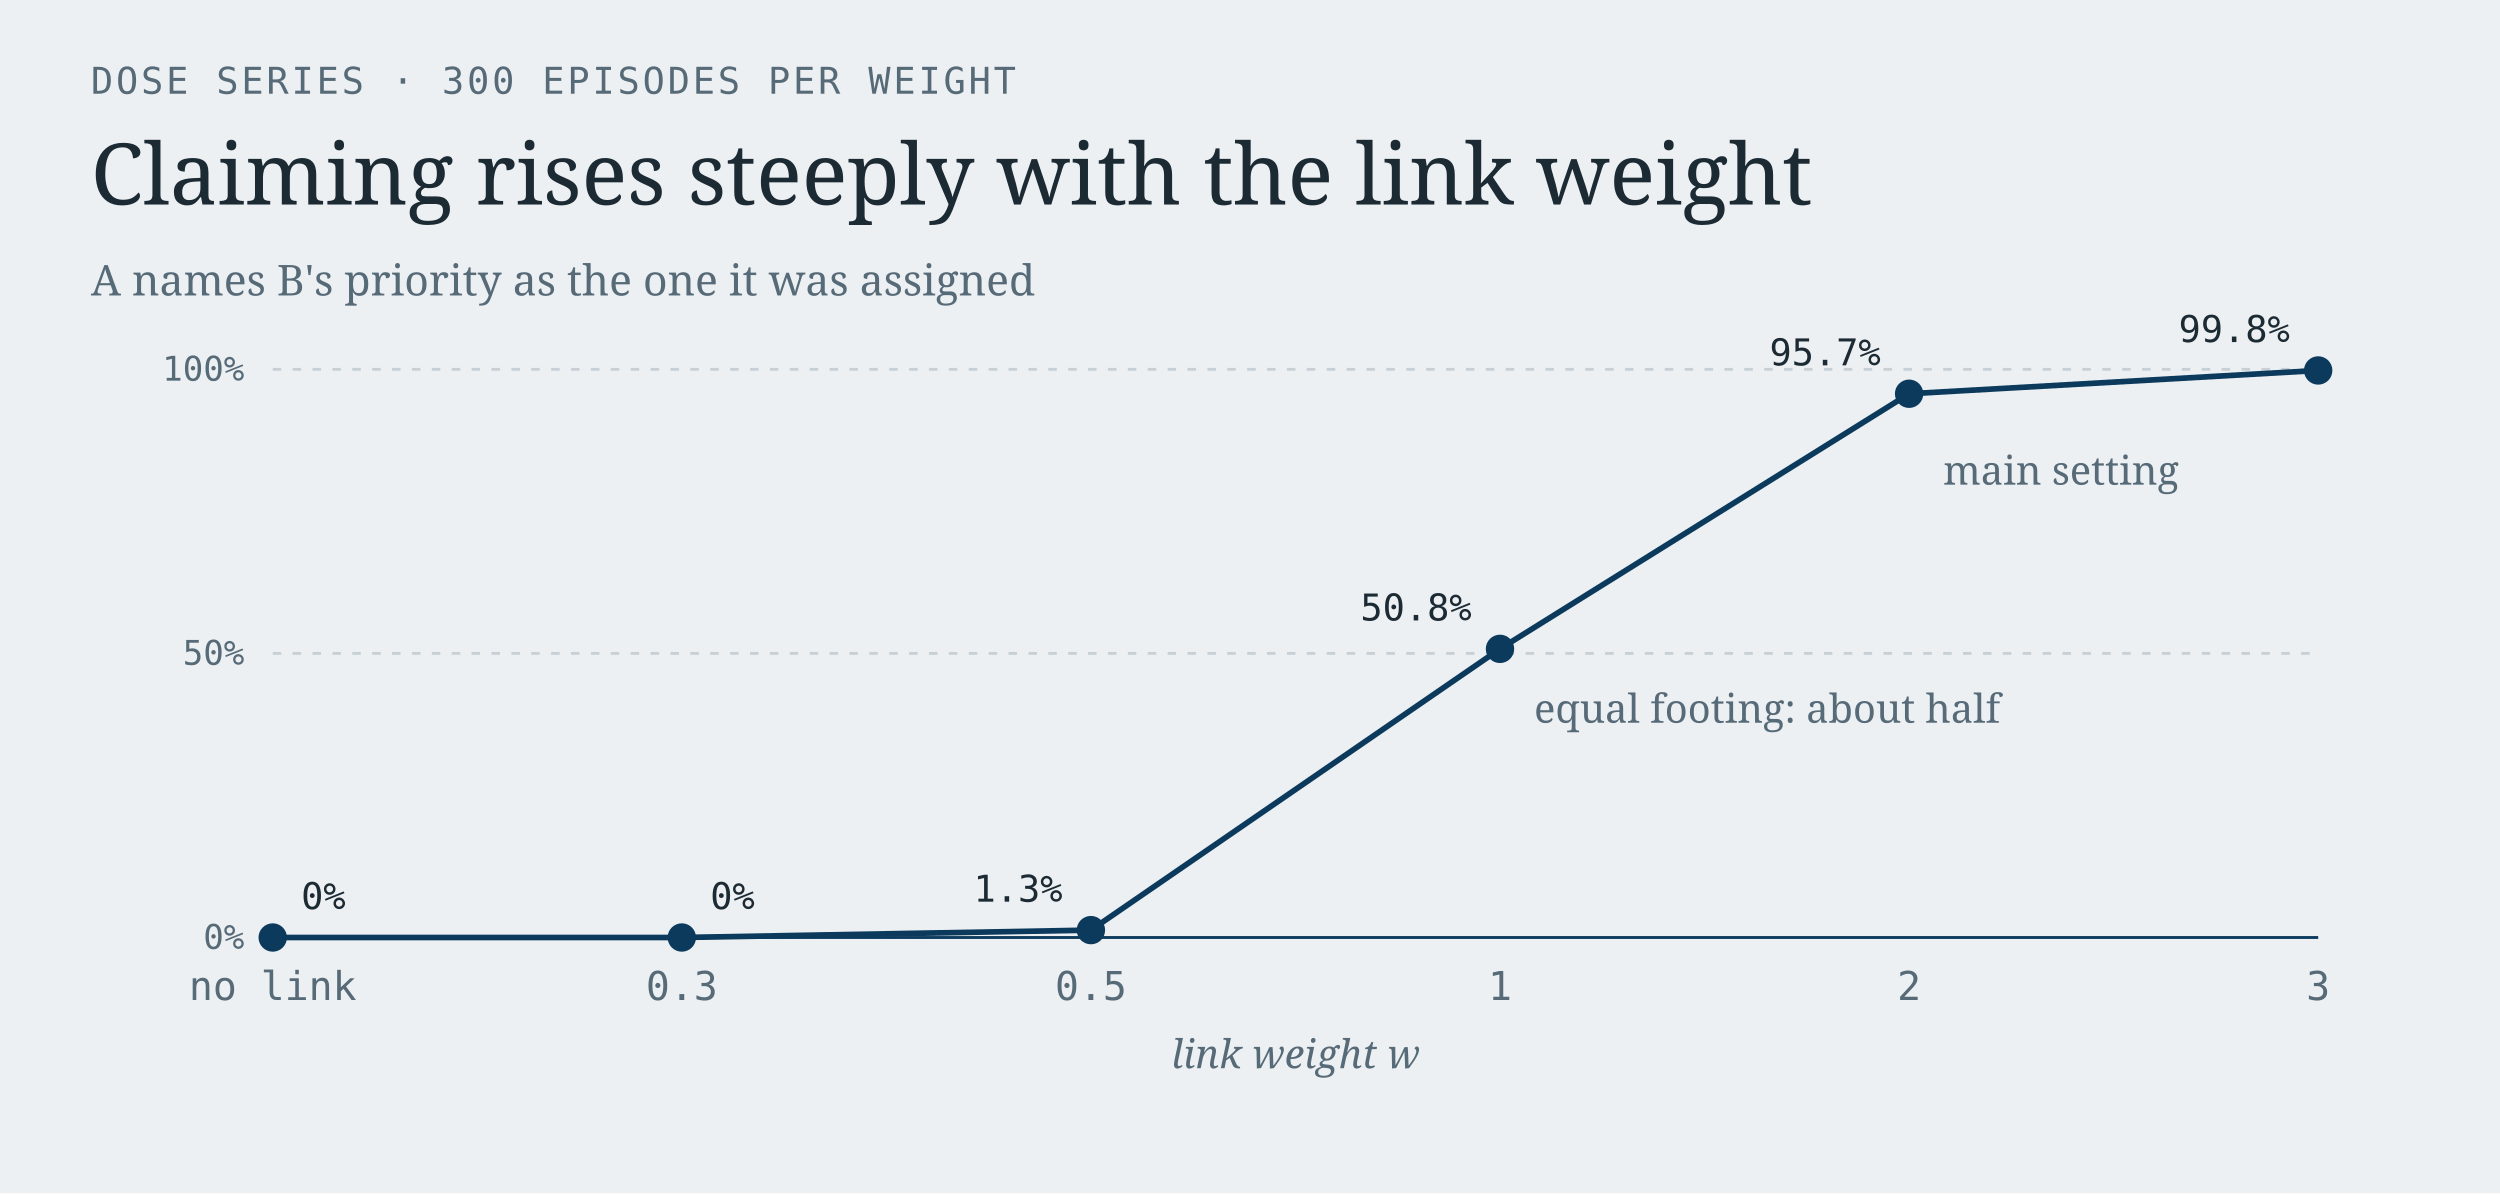
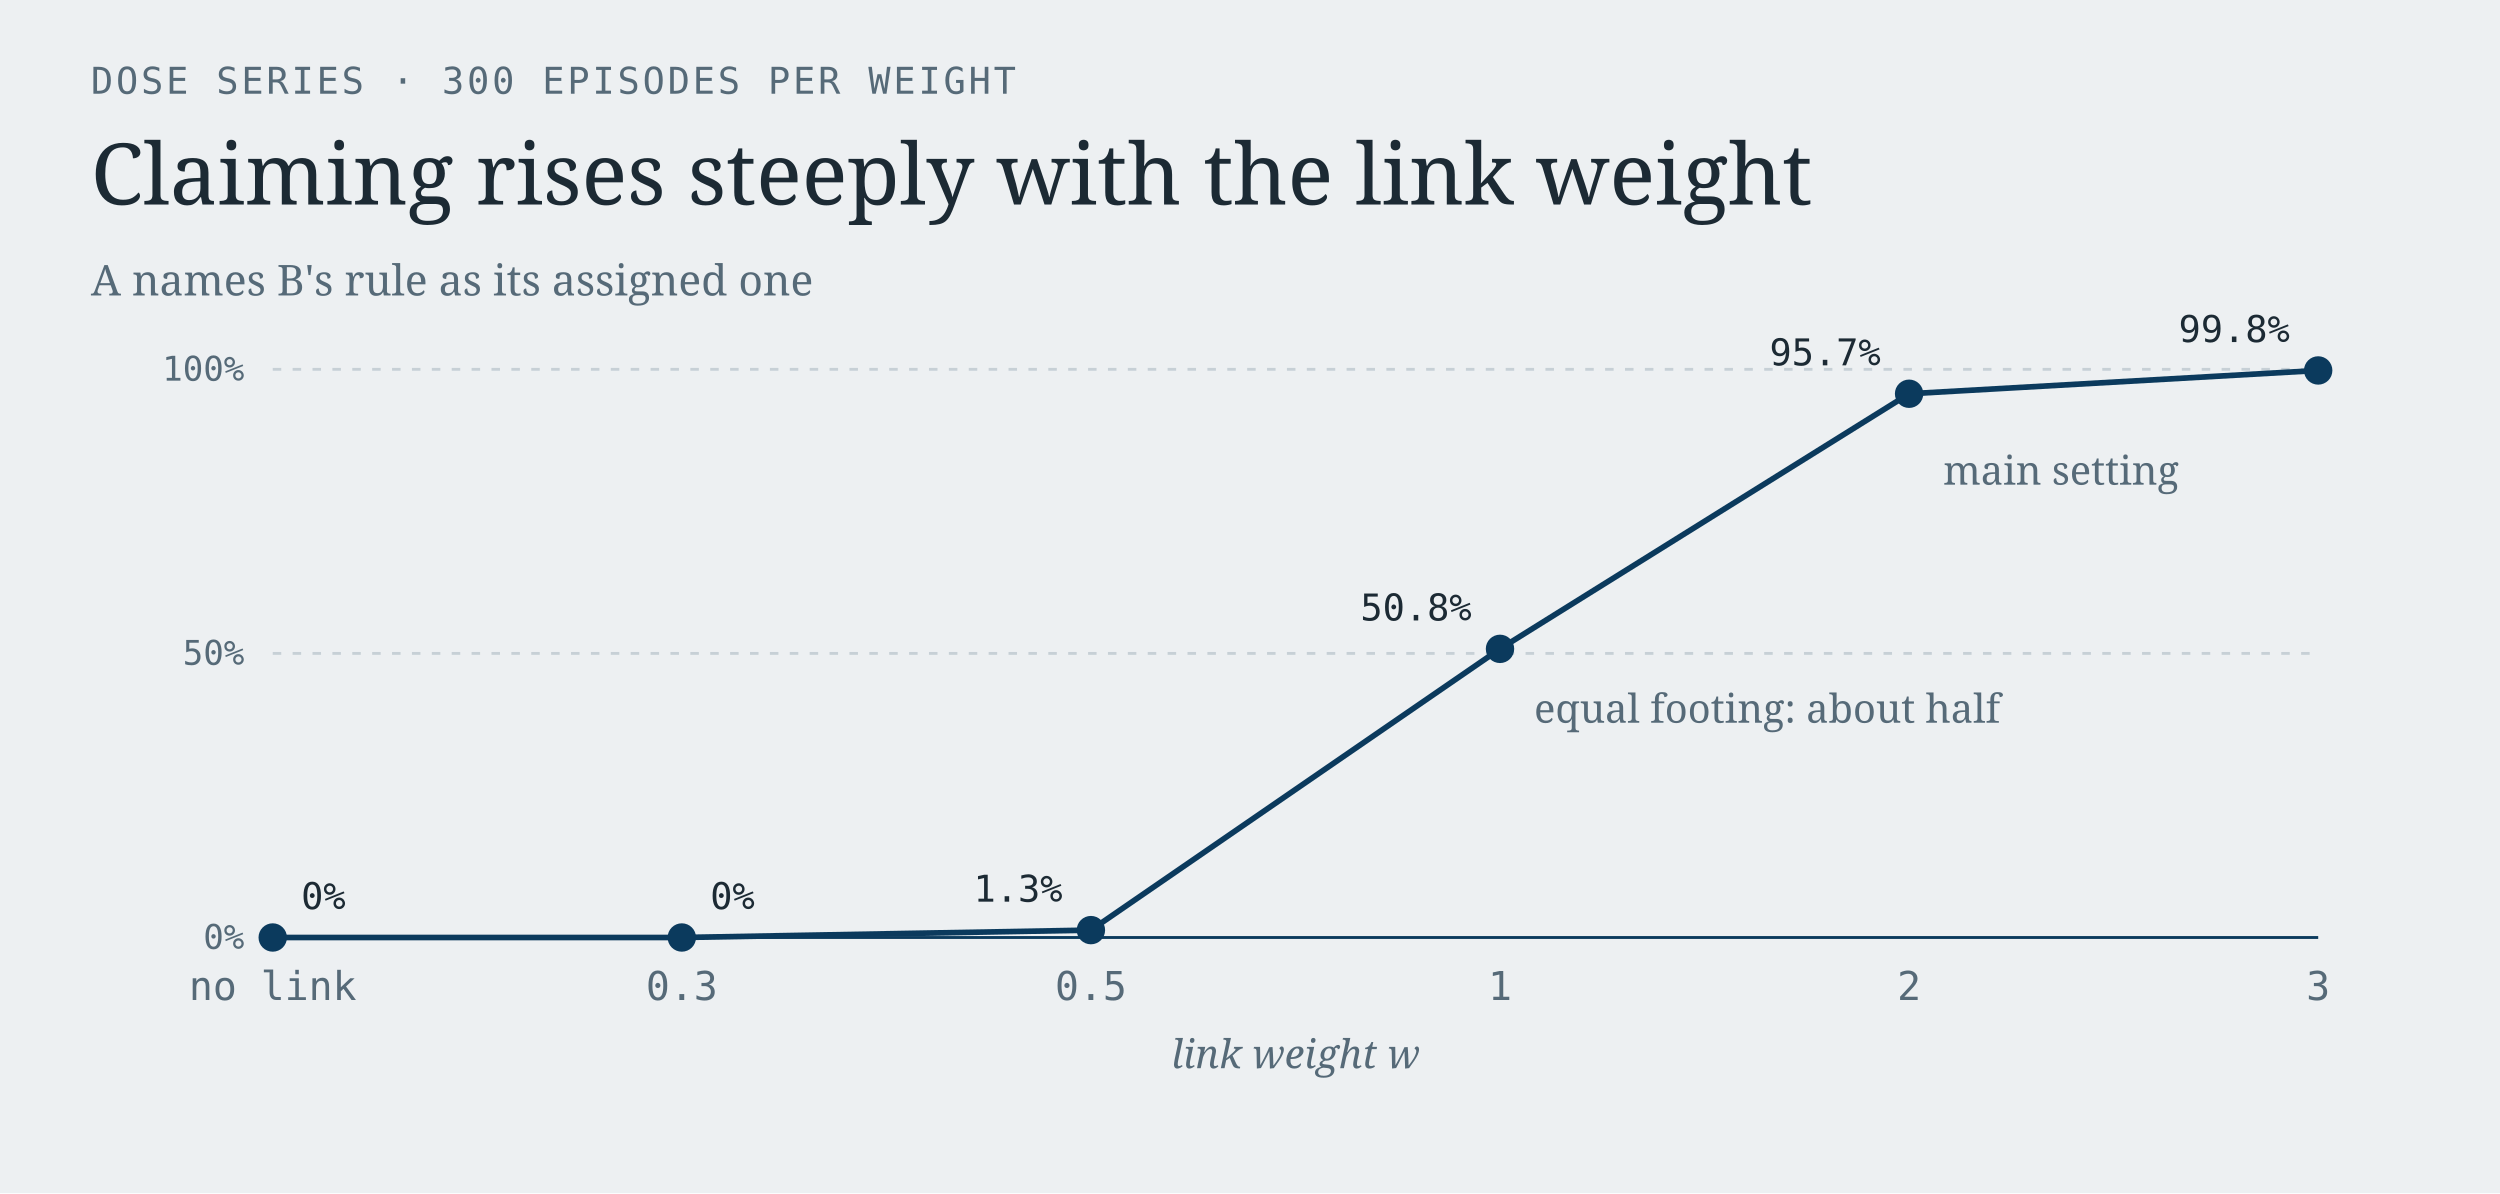
<svg xmlns="http://www.w3.org/2000/svg" width="880" height="420" viewBox="0 0 880 420" role="img" aria-labelledby="title desc">
  <rect width="880" height="420" fill="#EDF0F2" />
  <defs>
    <marker id="arrow" viewBox="0 0 10 10" refX="8" refY="5" markerWidth="6" markerHeight="6" orient="auto-start-reverse">
      <path d="M 0 0 L 10 5 L 0 10 z" fill="#0B3A5D" />
    </marker>
    <pattern id="hatch" width="6" height="6" patternUnits="userSpaceOnUse" patternTransform="rotate(45)">
      <rect width="6" height="6" fill="#EDF0F2" />
      <line x1="0" y1="0" x2="0" y2="6" stroke="#0B3A5D" stroke-width="2.2" />
    </pattern>
  </defs>
  <style>text{font-family:Newsreader,Georgia,serif;fill:#1C2A34}.muted{fill:#566A78}.eyebrow{font-family:"IBM Plex Mono",Menlo,monospace;letter-spacing:1px}.mono{font-family:"IBM Plex Mono",Menlo,monospace}.italic{font-style:italic}.strong{font-weight:600}.onink{fill:#EDF0F2}</style>
  <text x="32.0" y="33.0" font-size="13" class="eyebrow muted" text-anchor="start">DOSE SERIES · 300 EPISODES PER WEIGHT</text>
  <text x="32.0" y="72.0" font-size="30" text-anchor="start">Claiming rises steeply with the link weight</text>
-   <text x="32.0" y="104.0" font-size="15" class="muted" text-anchor="start">A names B's priority as the one it was assigned</text>
+   <text x="32.0" y="104.0" font-size="15" class="muted" text-anchor="start">A names B's rule as its assigned one</text>
  <line x1="96.0" y1="330.0" x2="816.0" y2="330.0" stroke="#C7D0D6" stroke-width="1" />
  <text x="86.0" y="334.0" font-size="12" class="mono muted" text-anchor="end">0%</text>
  <line x1="96.0" y1="230.0" x2="816.0" y2="230.0" stroke="#C7D0D6" stroke-width="1" stroke-dasharray="3 4" />
  <text x="86.0" y="234.0" font-size="12" class="mono muted" text-anchor="end">50%</text>
  <line x1="96.0" y1="130.0" x2="816.0" y2="130.0" stroke="#C7D0D6" stroke-width="1" stroke-dasharray="3 4" />
  <text x="86.0" y="134.0" font-size="12" class="mono muted" text-anchor="end">100%</text>
  <line x1="96.0" y1="330.0" x2="816.0" y2="330.0" stroke="#0B3A5D" stroke-width="1" />
  <path d="M 96.0 330.0 L 240.0 330.0 L 384.0 327.4 L 528.0 228.4 L 672.0 138.6 L 816.0 130.4" fill="none" stroke="#0B3A5D" stroke-width="2" stroke-linejoin="round" />
  <circle cx="96.0" cy="330.0" r="5" fill="#0B3A5D" />
  <text x="96.0" y="352.0" font-size="14" class="mono muted" text-anchor="middle">no link</text>
  <text x="106.0" y="320.0" font-size="13" class="mono" text-anchor="start">0%</text>
  <circle cx="240.0" cy="330.0" r="5" fill="#0B3A5D" />
  <text x="240.0" y="352.0" font-size="14" class="mono muted" text-anchor="middle">0.3</text>
  <text x="250.0" y="320.0" font-size="13" class="mono" text-anchor="start">0%</text>
  <circle cx="384.0" cy="327.4" r="5" fill="#0B3A5D" />
  <text x="384.0" y="352.0" font-size="14" class="mono muted" text-anchor="middle">0.5</text>
  <text x="374.0" y="317.4" font-size="13" class="mono" text-anchor="end">1.3%</text>
  <circle cx="528.0" cy="228.4" r="5" fill="#0B3A5D" />
  <text x="528.0" y="352.0" font-size="14" class="mono muted" text-anchor="middle">1</text>
  <text x="518.0" y="218.4" font-size="13" class="mono" text-anchor="end">50.8%</text>
  <circle cx="672.0" cy="138.6" r="5" fill="#0B3A5D" />
  <text x="672.0" y="352.0" font-size="14" class="mono muted" text-anchor="middle">2</text>
  <text x="662.0" y="128.6" font-size="13" class="mono" text-anchor="end">95.7%</text>
  <circle cx="816.0" cy="130.4" r="5" fill="#0B3A5D" />
  <text x="816.0" y="352.0" font-size="14" class="mono muted" text-anchor="middle">3</text>
  <text x="806.0" y="120.4" font-size="13" class="mono" text-anchor="end">99.8%</text>
  <text x="456.0" y="376.0" font-size="14" class="muted italic" text-anchor="middle">link weight w</text>
  <text x="540.0" y="254.4" font-size="14" class="muted" text-anchor="start">equal footing: about half</text>
  <text x="684.0" y="170.6" font-size="14" class="muted" text-anchor="start">main setting</text>
</svg>
